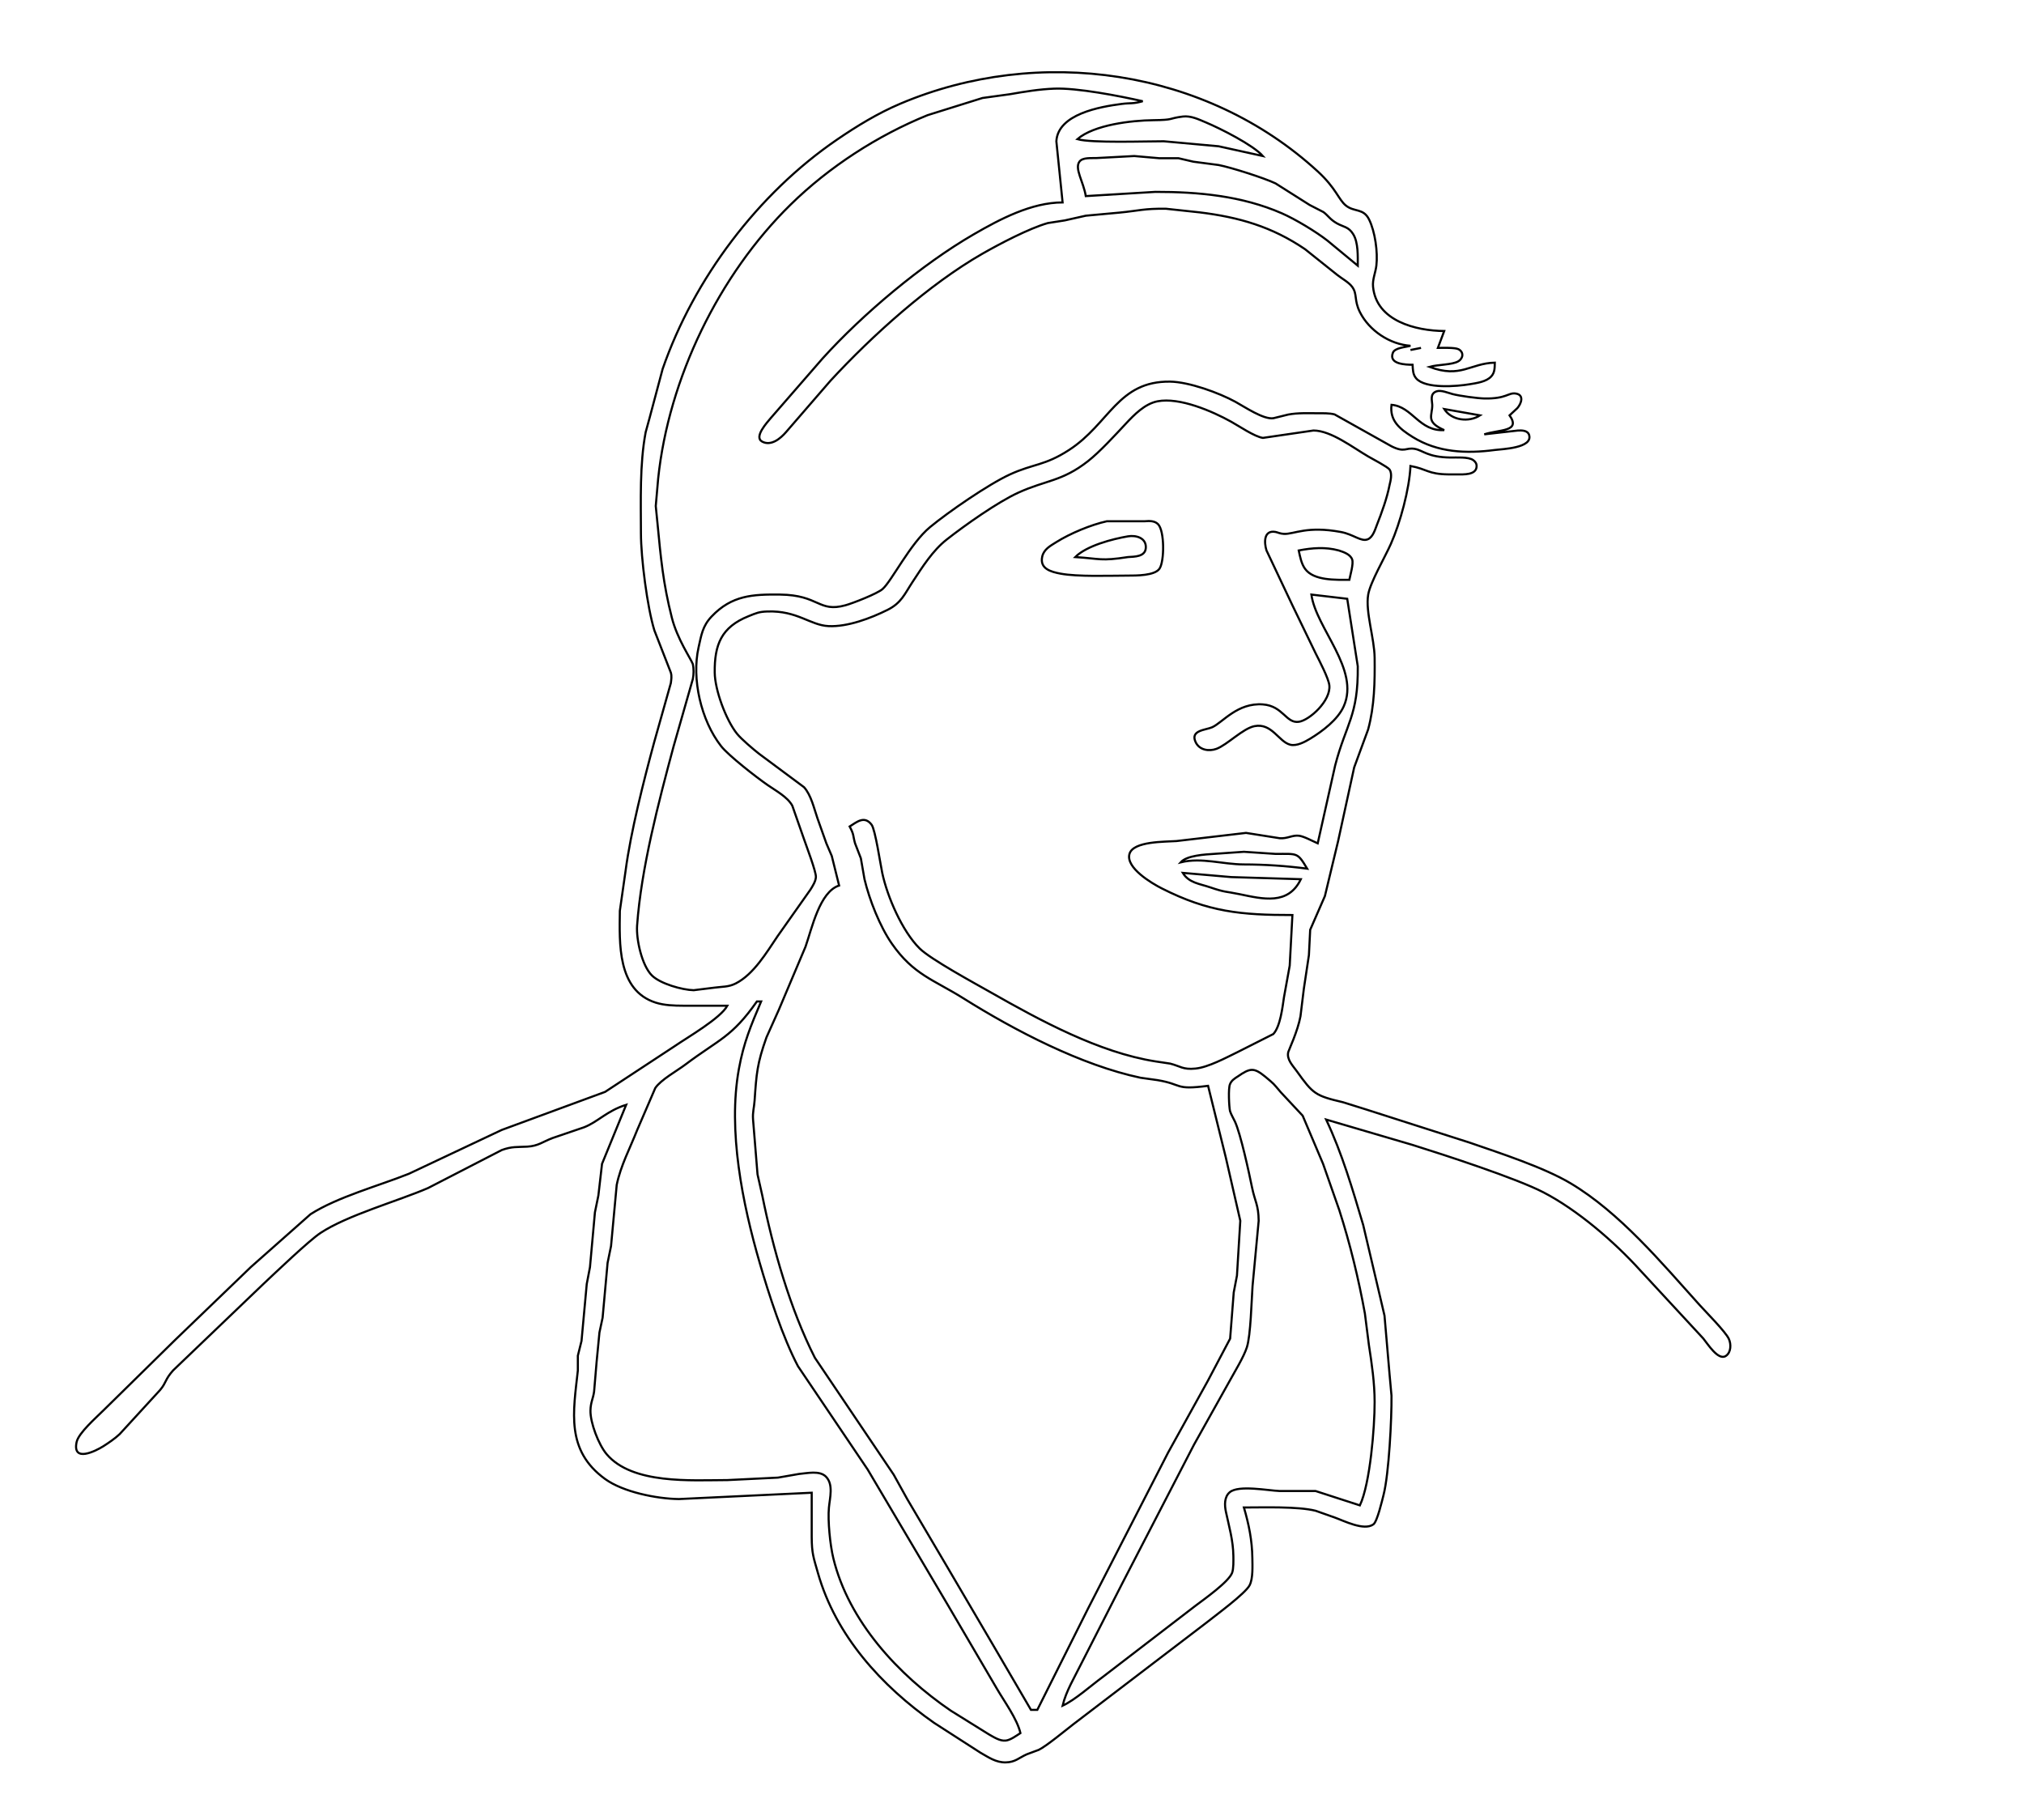
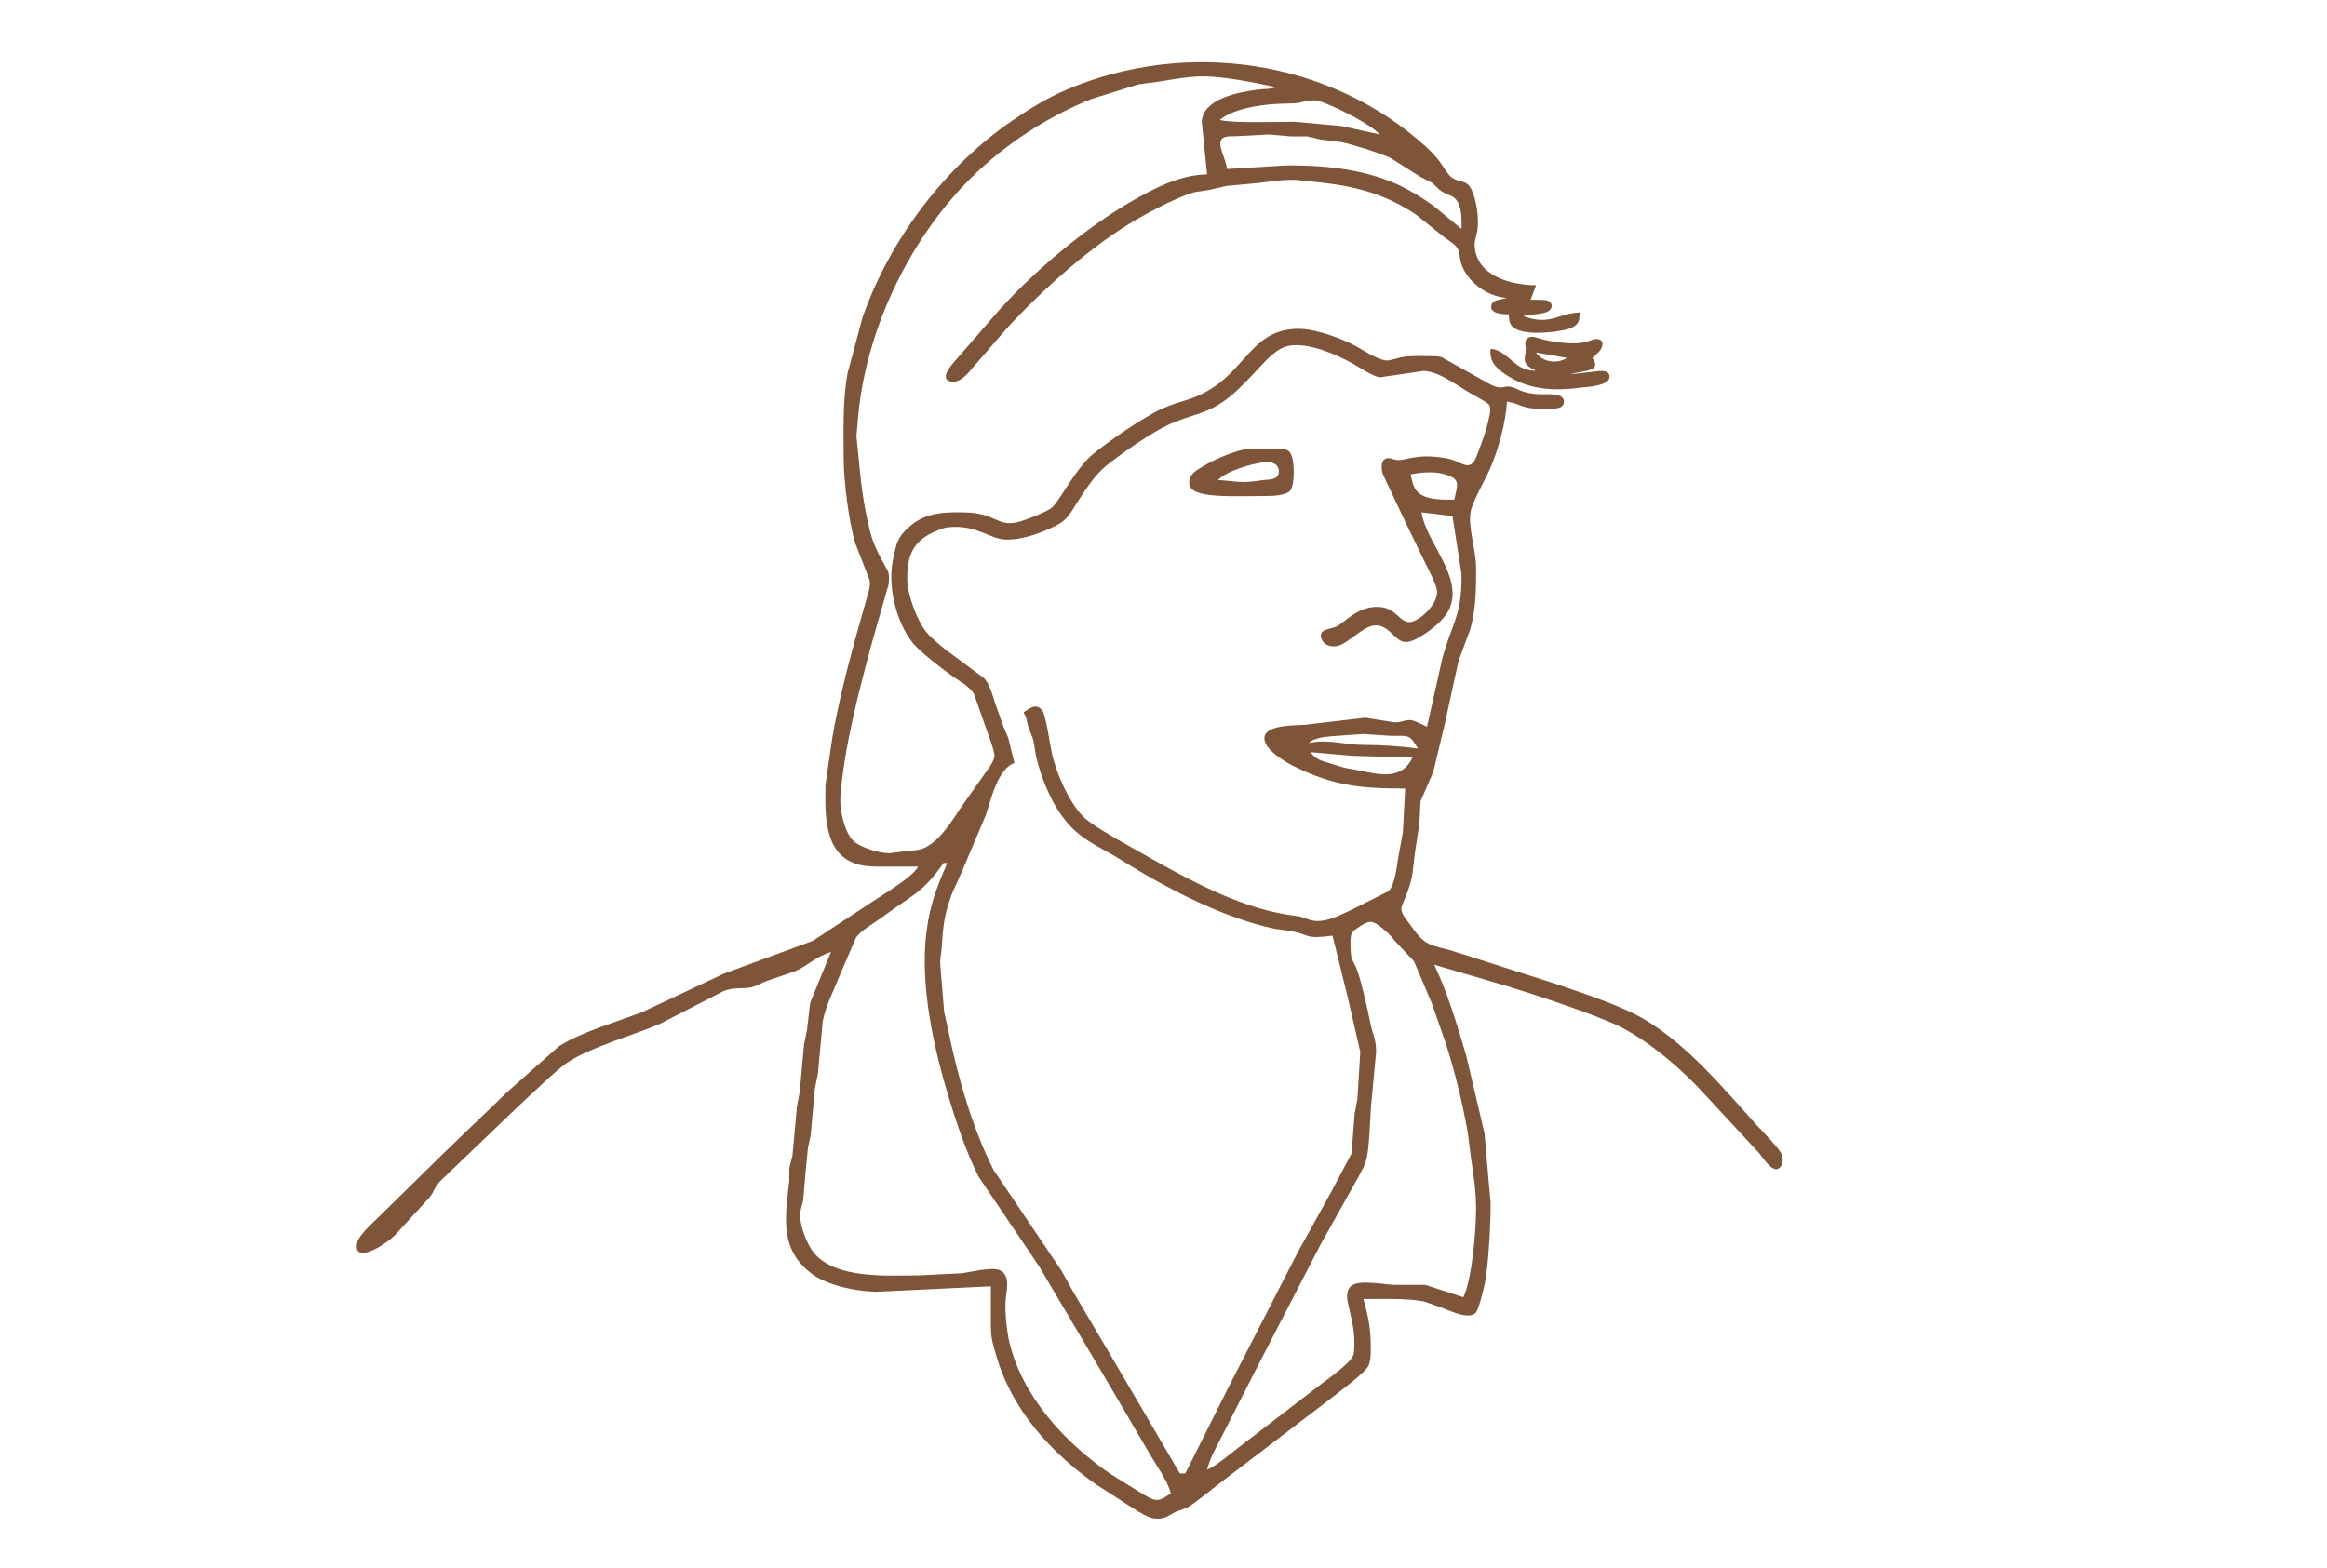
- <svg xmlns="http://www.w3.org/2000/svg" width="13.333in" height="11.986in" viewBox="0 0 960 863">
-   <path id="Selection" fill="none" stroke="black" stroke-width="1" d="M 345.00,477.00            C 345.00,477.00 324.00,477.00 324.00,477.00              319.77,476.99 315.07,476.84 311.00,475.54              292.68,469.70 293.82,447.26 294.00,432.00              294.00,432.00 296.72,413.00 296.72,413.00              299.12,394.74 305.39,370.05 310.29,352.00              310.29,352.00 318.18,324.00 318.18,324.00              318.39,322.21 318.70,320.84 318.18,319.00              318.18,319.00 310.38,299.00 310.38,299.00              306.98,287.96 304.02,264.67 304.00,253.00              303.98,237.48 303.36,220.24 306.24,205.00              306.24,205.00 308.16,198.00 308.16,198.00              308.16,198.00 314.29,175.00 314.29,175.00              329.15,132.17 359.54,91.81 397.00,66.22              406.47,59.75 416.41,53.68 427.00,49.19              492.71,21.33 571.98,32.59 625.02,81.30              633.74,89.30 634.85,94.62 638.32,97.44              642.35,100.71 646.64,98.61 649.35,104.06              652.20,109.78 653.58,119.63 652.82,126.00              652.41,129.39 650.91,132.53 651.25,136.00              652.80,152.27 671.58,156.88 685.00,157.00              685.00,157.00 682.00,165.00 682.00,165.00              684.15,165.00 689.98,164.76 691.70,165.60              694.32,166.88 694.15,169.89 691.70,171.35              688.82,173.08 682.04,172.85 678.00,174.00              692.85,179.57 697.29,172.29 709.00,172.00              708.92,174.35 709.07,176.52 707.40,178.43              705.07,181.11 700.32,181.69 697.00,182.25              691.02,183.25 676.16,184.51 671.74,179.49              670.10,177.63 670.14,175.31 670.00,173.00              666.91,172.97 658.49,172.83 660.66,167.30              661.59,164.91 666.63,164.68 669.00,164.00              659.22,163.33 649.40,156.81 645.00,148.00              642.17,142.34 643.87,139.58 641.40,136.13              639.77,133.85 636.42,132.13 634.17,130.31              634.17,130.31 619.00,118.19 619.00,118.19              603.20,107.45 587.65,103.02 569.00,100.72              569.00,100.72 553.00,99.00 553.00,99.00              542.51,98.88 540.50,99.91 531.00,100.83              531.00,100.83 515.00,102.30 515.00,102.30              515.00,102.30 505.00,104.54 505.00,104.54              505.00,104.54 497.00,105.79 497.00,105.79              488.15,108.30 474.13,115.66 466.00,120.31              440.71,134.78 413.65,159.17 393.87,180.61              393.87,180.61 372.80,204.96 372.80,204.96              370.25,207.91 365.76,211.75 361.47,209.43              357.44,207.24 363.93,200.29 365.58,198.28              365.58,198.28 390.17,170.00 390.17,170.00              409.19,148.97 437.16,125.42 461.85,111.13              474.39,103.87 489.27,96.04 504.00,96.00              504.00,96.00 501.04,67.00 501.04,67.00              501.79,54.07 521.76,50.62 532.00,49.29              536.39,48.72 537.26,49.35 542.00,48.00              530.94,45.51 510.99,41.61 500.00,42.04              492.91,42.31 485.95,43.47 479.00,44.68              479.00,44.68 466.00,46.47 466.00,46.47              466.00,46.47 440.00,54.60 440.00,54.60              416.28,64.23 393.25,79.13 374.99,97.04              340.93,130.42 317.13,179.60 312.17,227.00              312.17,227.00 311.03,240.00 311.03,240.00              311.03,240.00 311.83,248.00 311.83,248.00              313.42,264.56 314.50,276.66 318.67,293.00              321.25,303.13 327.61,312.32 328.63,315.00              329.08,317.03 329.07,319.89 328.63,322.00              328.63,322.00 319.49,354.00 319.49,354.00              312.39,380.40 304.11,411.87 302.18,439.00              301.72,445.57 304.45,457.97 309.22,462.67              313.17,466.57 323.53,469.52 329.00,469.65              329.00,469.65 339.00,468.42 339.00,468.42              342.66,467.92 345.60,468.18 349.00,466.43              357.51,462.08 363.59,451.76 368.84,444.00              368.84,444.00 384.36,422.00 384.36,422.00              385.44,420.27 386.86,418.07 386.99,416.00              387.14,413.47 382.43,401.20 381.35,398.00              381.35,398.00 375.81,382.18 375.81,382.18              373.62,378.03 367.84,374.95 364.00,372.28              358.80,368.67 345.50,358.35 341.98,353.83              332.49,341.67 327.97,321.95 331.35,307.00              332.65,301.23 333.20,296.96 337.48,292.44              347.06,282.31 357.10,281.85 370.00,282.00              388.63,282.22 388.15,290.62 401.00,287.08              404.53,286.10 416.09,281.60 418.63,279.36              422.95,275.55 431.76,257.76 441.08,250.04              449.81,242.81 468.87,229.68 479.00,225.03              490.13,219.91 495.45,220.94 507.00,213.46              526.32,200.96 530.15,180.68 555.00,181.00              563.92,181.12 578.15,186.29 586.00,190.59              590.37,192.98 599.29,199.07 604.00,198.35              604.00,198.35 611.00,196.62 611.00,196.62              615.60,195.76 620.34,195.99 625.00,196.00              627.57,196.00 630.51,195.91 633.00,196.55              633.00,196.55 660.00,211.67 660.00,211.67              666.41,214.87 666.70,212.14 671.00,212.89              675.03,213.59 677.09,216.87 688.00,217.00              690.82,217.03 696.39,216.62 698.68,218.17              699.69,218.86 700.37,219.79 700.37,221.05              700.37,225.48 693.92,224.99 691.00,225.00              691.00,225.00 687.00,225.00 687.00,225.00              677.23,224.88 677.01,222.50 669.00,221.00              668.50,231.94 664.14,247.98 659.69,258.00              656.91,264.28 649.94,276.14 648.95,282.00              647.56,290.19 651.89,302.65 652.00,312.00              652.13,323.41 651.93,334.90 648.91,346.00              648.91,346.00 642.29,364.00 642.29,364.00              642.29,364.00 634.66,399.00 634.66,399.00              634.66,399.00 628.41,425.00 628.41,425.00              628.41,425.00 621.43,441.00 621.43,441.00              621.43,441.00 620.83,453.00 620.83,453.00              620.83,453.00 618.42,469.00 618.42,469.00              618.42,469.00 616.83,482.00 616.83,482.00              615.52,489.15 611.24,498.12 611.03,498.99              610.20,502.51 613.16,505.38 615.06,508.04              622.80,518.86 623.79,519.67 637.00,522.79              637.00,522.79 648.00,526.23 648.00,526.23              648.00,526.23 697.00,541.92 697.00,541.92              711.39,546.90 732.22,553.64 745.00,561.27              768.28,575.17 788.16,598.99 806.17,619.00              809.10,622.26 818.38,631.56 819.99,635.00              821.14,637.47 821.11,641.45 818.58,643.12              814.95,645.52 809.92,637.29 807.84,634.80              807.84,634.80 777.88,602.42 777.88,602.42              765.69,588.96 748.20,573.87 732.00,565.49              719.17,558.85 684.95,547.71 670.00,543.04              670.00,543.04 629.00,531.00 629.00,531.00              636.57,547.07 641.54,564.04 646.57,581.00              646.57,581.00 654.81,616.00 654.81,616.00              654.81,616.00 656.68,624.00 656.68,624.00              656.68,624.00 659.09,652.00 659.09,652.00              659.09,652.00 660.00,662.00 660.00,662.00              660.12,672.81 658.78,699.09 656.24,709.00              655.56,711.66 653.23,721.66 651.44,722.98              647.01,726.25 637.41,721.29 633.00,719.73              633.00,719.73 624.00,716.55 624.00,716.55              615.51,714.43 599.24,715.00 590.00,715.00              592.34,723.00 593.90,730.62 594.00,739.00              594.04,742.68 594.37,748.69 592.69,751.91              590.62,755.87 576.35,766.33 572.00,769.80              572.00,769.80 509.00,817.88 509.00,817.88              505.23,820.79 496.46,828.08 492.72,829.94              492.72,829.94 487.00,832.07 487.00,832.07              483.22,833.75 481.55,835.83 477.00,835.90              472.35,835.98 468.87,833.48 465.00,831.28              465.00,831.28 443.00,817.12 443.00,817.12              418.06,799.64 396.37,775.76 387.93,746.00              385.86,738.72 385.04,736.84 385.00,729.00              385.00,729.00 385.00,708.00 385.00,708.00              385.00,708.00 322.00,711.00 322.00,711.00              311.49,710.87 295.55,707.68 287.01,701.49              268.27,687.89 271.92,669.72 274.08,650.00              274.08,650.00 274.08,643.00 274.08,643.00              274.08,643.00 275.82,636.00 275.82,636.00              275.82,636.00 278.30,609.00 278.30,609.00              278.30,609.00 279.83,601.00 279.83,601.00              279.83,601.00 282.18,575.00 282.18,575.00              282.18,575.00 283.82,567.00 283.82,567.00              283.82,567.00 285.55,552.00 285.55,552.00              285.55,552.00 297.00,524.00 297.00,524.00              287.72,526.93 283.59,532.14 277.00,534.68              277.00,534.68 262.00,539.80 262.00,539.80              257.44,541.53 255.30,543.55 250.09,543.85              245.38,544.11 242.82,543.69 238.00,545.46              238.00,545.46 203.00,563.50 203.00,563.50              188.79,569.64 164.69,576.38 152.00,584.80              146.55,588.41 130.59,603.67 125.00,608.91              125.00,608.91 82.09,650.00 82.09,650.00              78.16,654.41 78.99,655.62 75.97,659.24              75.97,659.24 56.76,680.20 56.76,680.20              54.58,682.26 51.55,684.33 49.00,685.95              45.36,688.25 34.26,693.82 36.33,684.00              37.25,679.65 45.66,672.34 49.00,669.00              49.00,669.00 83.20,635.40 83.20,635.40              83.20,635.40 119.04,600.91 119.04,600.91              119.04,600.91 147.28,575.90 147.28,575.90              160.14,567.68 179.68,562.43 194.00,556.69              194.00,556.69 238.00,535.92 238.00,535.92              238.00,535.92 287.00,517.88 287.00,517.88              287.00,517.88 320.00,496.19 320.00,496.19              326.25,491.90 341.68,483.04 345.00,477.00 Z            M 599.00,74.00            C 594.24,68.69 578.90,60.98 572.00,58.07              568.55,56.62 564.82,54.79 561.00,55.27              553.89,56.18 557.25,56.88 547.00,57.00              536.69,57.12 518.91,59.15 511.00,66.00              517.73,67.91 543.31,66.99 552.00,67.00              552.00,67.00 578.00,69.37 578.00,69.37              578.00,69.37 599.00,74.00 599.00,74.00 Z            M 644.00,126.00            C 644.00,121.49 644.28,115.07 641.86,111.11              639.64,107.46 637.18,107.69 634.01,105.87              630.75,103.99 629.97,102.26 627.72,100.58              627.72,100.58 621.17,97.21 621.17,97.21              621.17,97.21 605.00,86.98 605.00,86.98              599.61,84.40 583.79,79.37 578.00,78.26              578.00,78.26 566.00,76.68 566.00,76.68              566.00,76.68 559.00,75.05 559.00,75.05              559.00,75.05 550.00,75.05 550.00,75.05              550.00,75.05 538.00,74.00 538.00,74.00              538.00,74.00 520.00,74.96 520.00,74.96              517.70,75.07 513.58,74.58 512.03,76.60              509.50,79.88 513.94,86.27 515.00,93.00              515.00,93.00 548.00,91.00 548.00,91.00              568.42,90.97 589.09,92.90 608.00,101.17              614.38,103.96 624.11,109.82 629.58,114.09              629.58,114.09 644.00,126.00 644.00,126.00 Z            M 674.00,165.00            C 674.00,165.00 669.00,166.00 669.00,166.00              669.00,166.00 674.00,165.00 674.00,165.00 Z            M 685.00,204.00            C 675.97,200.03 679.44,197.10 679.33,192.00              679.29,190.02 678.09,186.85 681.24,185.65              683.43,184.82 686.80,186.34 689.00,186.91              692.33,187.77 700.55,188.91 704.00,188.99              714.57,189.22 715.31,186.13 718.87,186.64              723.04,187.24 721.61,191.36 719.69,193.57              719.69,193.57 716.00,197.00 716.00,197.00              721.52,204.85 711.19,203.63 704.00,206.00              704.00,206.00 720.00,204.19 720.00,204.19              721.81,204.09 724.59,204.11 725.26,206.27              727.20,212.57 712.31,212.99 709.00,213.42              695.42,215.22 681.89,214.65 670.01,207.24              663.89,203.42 659.09,199.58 660.00,192.00              669.95,192.81 673.07,204.66 685.00,204.00 Z            M 622.00,282.00            C 624.18,298.02 645.13,317.53 637.35,335.00              634.53,341.34 627.22,346.84 621.42,350.36              618.90,351.89 615.04,353.97 612.00,353.22              606.54,351.87 603.29,342.78 595.01,344.41              589.53,345.49 582.10,353.25 577.00,355.16              573.41,356.50 568.84,355.76 567.08,351.95              564.45,346.26 571.89,346.31 574.96,344.92              579.94,342.66 586.93,333.20 599.00,334.10              608.57,334.81 609.95,343.16 616.00,342.35              621.02,341.68 631.36,332.37 630.51,325.00              630.13,321.66 625.75,313.30 624.08,310.00              624.08,310.00 612.96,287.00 612.96,287.00              612.96,287.00 600.68,261.00 600.68,261.00              599.52,257.19 599.42,251.27 605.02,252.30              605.91,252.46 607.20,253.15 609.00,253.22              613.88,253.40 619.89,249.31 636.00,252.32              642.12,253.47 645.58,257.11 648.78,255.77              651.19,254.76 652.19,251.23 653.06,249.00              655.43,242.97 657.85,236.35 659.09,230.00              659.63,227.85 660.38,224.62 659.09,222.69              658.05,221.36 650.84,217.59 648.96,216.50              641.68,212.27 631.34,204.22 623.00,204.18              623.00,204.18 599.00,207.69 599.00,207.69              595.03,207.10 587.78,202.14 584.00,200.04              574.95,195.00 559.47,188.33 549.04,190.33              543.00,191.49 537.93,196.73 533.93,201.01              528.96,206.33 521.57,214.40 515.99,218.76              503.69,228.38 496.06,227.70 483.00,233.66              473.14,238.16 457.71,249.08 449.04,255.89              442.35,261.15 437.48,268.94 432.84,276.00              429.08,281.71 427.53,285.98 421.00,289.24              413.00,293.23 401.98,297.39 393.00,296.96              384.24,296.54 378.16,289.53 364.00,290.02              359.89,290.16 358.74,290.77 355.00,292.27              342.11,297.45 338.85,305.78 339.00,319.00              339.10,327.34 344.33,341.45 349.53,347.96              351.58,350.53 357.29,355.37 360.00,357.49              360.00,357.49 381.37,373.37 381.37,373.37              384.77,377.22 386.04,383.26 387.69,388.00              387.69,388.00 391.95,400.00 391.95,400.00              391.95,400.00 394.52,406.00 394.52,406.00              394.52,406.00 398.00,420.00 398.00,420.00              388.75,422.97 385.09,440.38 382.07,449.00              382.07,449.00 369.38,479.00 369.38,479.00              369.38,479.00 363.55,492.00 363.55,492.00              359.10,504.49 358.79,509.21 357.91,522.00              357.68,525.45 356.92,527.37 357.18,531.00              357.18,531.00 359.30,557.00 359.30,557.00              359.30,557.00 361.55,567.00 361.55,567.00              366.63,592.26 374.81,620.96 386.51,644.00              386.51,644.00 423.88,699.42 423.88,699.42              423.88,699.42 430.30,711.00 430.30,711.00              430.30,711.00 449.15,742.96 449.15,742.96              449.15,742.96 470.30,779.00 470.30,779.00              470.30,779.00 489.00,811.00 489.00,811.00              489.00,811.00 492.00,811.00 492.00,811.00              492.00,811.00 516.04,763.00 516.04,763.00              516.04,763.00 554.02,689.00 554.02,689.00              554.02,689.00 572.85,655.00 572.85,655.00              572.85,655.00 583.46,634.91 583.46,634.91              583.46,634.91 585.17,613.00 585.17,613.00              585.17,613.00 586.70,605.00 586.70,605.00              586.70,605.00 588.28,579.00 588.28,579.00              588.28,579.00 581.41,549.00 581.41,549.00              581.41,549.00 573.00,515.00 573.00,515.00              556.90,517.12 561.19,514.32 549.00,512.30              549.00,512.30 541.00,511.18 541.00,511.18              512.84,505.23 481.31,488.77 457.00,473.53              442.81,464.63 433.30,462.35 423.01,447.57              417.30,439.36 412.37,426.75 410.04,417.00              410.04,417.00 408.31,407.09 408.31,407.09              408.31,407.09 405.55,399.96 405.55,399.96              404.45,396.03 405.17,396.09 403.00,392.00              406.52,389.78 410.01,386.72 413.40,391.15              415.16,393.45 417.60,409.99 418.45,414.00              420.85,425.34 427.94,441.66 436.17,449.83              441.39,455.01 462.38,466.39 470.00,470.72              493.33,483.98 521.22,499.18 548.00,503.41              548.00,503.41 555.00,504.46 555.00,504.46              559.82,505.67 561.03,507.42 567.00,506.82              573.07,506.22 581.46,501.69 587.00,499.00              587.00,499.00 603.95,490.44 603.95,490.44              607.27,486.85 608.29,477.80 609.00,473.00              609.00,473.00 611.72,458.00 611.72,458.00              611.72,458.00 613.00,434.00 613.00,434.00              588.72,434.00 573.22,432.61 551.00,421.34              546.22,418.92 533.89,411.59 535.71,405.05              537.42,398.90 552.59,399.31 558.00,398.91              558.00,398.91 591.00,395.04 591.00,395.04              591.00,395.04 607.00,397.57 607.00,397.57              610.66,397.83 612.80,396.05 616.00,396.37              618.37,396.61 622.60,398.94 625.00,400.00              625.00,400.00 633.29,363.00 633.29,363.00              638.47,343.08 644.27,339.57 644.00,316.00              644.00,316.00 639.00,284.00 639.00,284.00              639.00,284.00 622.00,282.00 622.00,282.00 Z            M 702.00,197.00            C 702.00,197.00 685.00,194.00 685.00,194.00              688.52,199.48 696.72,200.42 702.00,197.00 Z            M 525.00,247.22            C 525.00,247.22 543.00,247.22 543.00,247.22              545.14,247.04 547.63,246.95 549.26,248.60              552.42,251.80 552.31,266.19 549.98,269.69              547.70,273.09 538.77,272.99 535.00,273.00              526.12,273.01 511.15,273.61 503.00,272.07              498.59,271.23 493.06,269.83 494.33,264.01              495.10,260.51 498.20,258.89 501.00,257.13              507.57,253.01 517.38,248.91 525.00,247.22 Z            M 510.00,264.21            C 521.96,264.97 521.99,266.23 535.00,264.21              538.07,264.00 543.14,264.12 543.46,259.95              543.83,255.09 538.80,253.73 535.00,254.38              527.59,255.64 515.41,258.82 510.00,264.21 Z            M 640.00,275.00            C 640.46,272.69 642.07,267.35 641.34,265.34              640.44,262.86 637.29,261.83 635.00,261.08              628.67,259.34 622.38,259.86 616.00,261.08              616.60,263.93 617.22,267.32 619.00,269.79              623.11,275.49 633.69,275.00 640.00,275.00 Z            M 620.00,412.00            C 615.33,404.17 615.49,405.02 605.00,405.00              605.00,405.00 590.00,404.00 590.00,404.00              590.00,404.00 576.00,404.98 576.00,404.98              571.63,405.27 562.93,405.68 560.00,409.00              570.02,406.56 579.91,409.98 590.00,410.00              600.00,410.02 610.09,410.69 620.00,412.00 Z            M 617.00,417.00            C 617.00,417.00 584.00,416.00 584.00,416.00              584.00,416.00 561.00,414.00 561.00,414.00              563.94,418.79 568.98,419.14 574.00,420.86              581.27,423.35 581.22,422.71 588.00,424.12              598.91,426.38 611.03,429.47 617.00,417.00 Z            M 361.00,475.00            C 361.00,475.00 359.00,475.00 359.00,475.00              346.98,492.11 341.23,492.75 325.00,504.97              320.83,508.10 313.57,512.04 310.81,516.04              310.81,516.04 302.21,536.00 302.21,536.00              298.81,544.62 294.40,552.82 292.51,562.00              292.51,562.00 289.82,591.00 289.82,591.00              289.82,591.00 288.18,599.00 288.18,599.00              288.18,599.00 285.82,625.00 285.82,625.00              285.82,625.00 284.32,632.00 284.32,632.00              284.32,632.00 282.97,646.00 282.97,646.00              282.97,646.00 281.79,660.00 281.79,660.00              281.32,663.43 280.14,665.07 280.06,669.00              279.95,674.85 283.94,685.22 287.72,689.70              299.91,704.12 328.00,702.03 345.00,702.00              345.00,702.00 369.00,700.83 369.00,700.83              369.00,700.83 379.00,699.09 379.00,699.09              382.94,698.75 388.69,697.37 391.69,700.32              395.42,704.00 393.60,710.43 393.17,715.00              392.57,721.31 393.74,732.83 395.24,739.00              402.51,769.04 426.14,794.44 451.00,811.39              451.00,811.39 469.04,822.61 469.04,822.61              471.35,823.90 474.26,825.85 477.00,825.56              479.31,825.31 482.04,823.25 484.00,822.00              482.38,815.20 476.49,807.23 472.86,801.00              472.86,801.00 449.42,761.00 449.42,761.00              449.42,761.00 429.30,727.00 429.30,727.00              429.30,727.00 411.55,697.00 411.55,697.00              411.55,697.00 378.49,648.00 378.49,648.00              371.26,634.29 364.70,614.03 360.34,599.00              352.17,570.90 345.15,536.22 350.46,507.00              352.73,494.54 356.13,486.49 361.00,475.00 Z            M 645.00,714.00            C 649.88,703.68 652.02,676.93 652.00,665.00              651.99,655.91 650.67,646.93 649.29,638.00              649.29,638.00 647.38,623.00 647.38,623.00              644.42,606.65 640.33,589.82 635.25,574.00              635.25,574.00 627.54,552.00 627.54,552.00              627.54,552.00 617.87,529.17 617.87,529.17              617.87,529.17 607.46,518.02 607.46,518.02              603.74,513.64 604.51,514.35 600.05,510.61              594.70,506.27 592.97,506.50 587.02,510.61              585.57,511.52 584.04,512.54 583.41,514.21              582.52,515.99 582.94,524.99 583.41,527.00              584.03,528.86 584.97,530.28 585.76,532.00              588.44,537.78 592.39,556.03 593.81,563.00              595.24,570.06 596.90,571.30 597.00,579.00              597.00,579.00 594.09,610.00 594.09,610.00              593.61,616.91 593.23,633.33 591.41,639.00              589.94,643.59 585.68,650.50 583.22,655.00              583.22,655.00 566.34,685.17 566.34,685.17              566.34,685.17 532.44,750.72 532.44,750.72              532.44,750.72 512.90,789.00 512.90,789.00              509.75,795.39 505.62,802.12 504.00,809.00              509.77,806.40 517.57,799.38 523.00,795.42              523.00,795.42 567.00,761.63 567.00,761.63              571.11,758.52 582.77,750.32 584.40,745.99              585.14,744.02 585.02,740.18 585.00,738.00              584.91,730.68 582.96,724.05 581.45,717.00              580.80,713.92 580.64,709.94 583.31,707.74              587.54,704.25 601.35,706.97 607.00,707.19              607.00,707.19 624.00,707.19 624.00,707.19              624.00,707.19 645.00,714.00 645.00,714.00 Z" />
+ <svg xmlns="http://www.w3.org/2000/svg" width="13.333in" height="8.986in" viewBox="0 0 960 863">
+   <path id="Selection" fill="#7F5539" stroke="black" stroke-width="0" d="M 345.00,477.00            C 345.00,477.00 324.00,477.00 324.00,477.00              319.77,476.99 315.07,476.84 311.00,475.54              292.68,469.70 293.82,447.26 294.00,432.00              294.00,432.00 296.72,413.00 296.72,413.00              299.12,394.74 305.39,370.05 310.29,352.00              310.29,352.00 318.18,324.00 318.18,324.00              318.39,322.21 318.70,320.84 318.18,319.00              318.18,319.00 310.38,299.00 310.38,299.00              306.98,287.96 304.02,264.67 304.00,253.00              303.98,237.48 303.36,220.24 306.24,205.00              306.24,205.00 308.16,198.00 308.16,198.00              308.16,198.00 314.29,175.00 314.29,175.00              329.15,132.17 359.54,91.81 397.00,66.22              406.47,59.75 416.41,53.68 427.00,49.19              492.71,21.33 571.98,32.59 625.02,81.30              633.74,89.30 634.85,94.62 638.32,97.44              642.35,100.71 646.64,98.61 649.35,104.06              652.20,109.78 653.58,119.63 652.82,126.00              652.41,129.39 650.91,132.53 651.25,136.00              652.80,152.27 671.58,156.88 685.00,157.00              685.00,157.00 682.00,165.00 682.00,165.00              684.15,165.00 689.98,164.76 691.70,165.60              694.32,166.88 694.15,169.89 691.70,171.35              688.82,173.08 682.04,172.85 678.00,174.00              692.85,179.57 697.29,172.29 709.00,172.00              708.92,174.35 709.07,176.52 707.40,178.43              705.07,181.11 700.32,181.69 697.00,182.25              691.02,183.25 676.16,184.51 671.74,179.49              670.10,177.63 670.14,175.31 670.00,173.00              666.91,172.97 658.49,172.83 660.66,167.30              661.59,164.91 666.63,164.68 669.00,164.00              659.22,163.33 649.40,156.81 645.00,148.00              642.17,142.34 643.87,139.58 641.40,136.13              639.77,133.85 636.42,132.13 634.17,130.31              634.17,130.31 619.00,118.19 619.00,118.19              603.20,107.45 587.65,103.02 569.00,100.72              569.00,100.72 553.00,99.00 553.00,99.00              542.51,98.88 540.50,99.91 531.00,100.83              531.00,100.83 515.00,102.30 515.00,102.30              515.00,102.30 505.00,104.54 505.00,104.54              505.00,104.54 497.00,105.79 497.00,105.79              488.15,108.30 474.13,115.66 466.00,120.31              440.71,134.78 413.65,159.17 393.87,180.61              393.87,180.61 372.80,204.96 372.80,204.96              370.25,207.91 365.76,211.75 361.47,209.43              357.44,207.24 363.93,200.29 365.58,198.28              365.58,198.28 390.17,170.00 390.17,170.00              409.19,148.97 437.16,125.42 461.85,111.13              474.39,103.87 489.27,96.04 504.00,96.00              504.00,96.00 501.04,67.00 501.04,67.00              501.79,54.07 521.76,50.62 532.00,49.29              536.39,48.72 537.26,49.35 542.00,48.00              530.94,45.51 510.99,41.61 500.00,42.04              492.91,42.31 485.95,43.47 479.00,44.68              479.00,44.68 466.00,46.47 466.00,46.47              466.00,46.47 440.00,54.60 440.00,54.60              416.28,64.23 393.25,79.13 374.99,97.04              340.93,130.42 317.13,179.60 312.17,227.00              312.17,227.00 311.03,240.00 311.03,240.00              311.03,240.00 311.83,248.00 311.83,248.00              313.42,264.56 314.50,276.66 318.67,293.00              321.25,303.13 327.61,312.32 328.63,315.00              329.08,317.03 329.07,319.89 328.63,322.00              328.63,322.00 319.49,354.00 319.49,354.00              312.39,380.40 304.11,411.87 302.18,439.00              301.72,445.57 304.45,457.97 309.22,462.67              313.17,466.57 323.53,469.52 329.00,469.65              329.00,469.65 339.00,468.42 339.00,468.42              342.66,467.92 345.60,468.18 349.00,466.43              357.51,462.08 363.59,451.76 368.84,444.00              368.84,444.00 384.36,422.00 384.36,422.00              385.44,420.27 386.86,418.07 386.99,416.00              387.14,413.47 382.43,401.20 381.35,398.00              381.35,398.00 375.81,382.18 375.81,382.18              373.62,378.03 367.84,374.95 364.00,372.28              358.80,368.67 345.50,358.35 341.98,353.83              332.49,341.67 327.97,321.95 331.35,307.00              332.65,301.23 333.20,296.96 337.48,292.44              347.06,282.31 357.10,281.85 370.00,282.00              388.63,282.22 388.15,290.62 401.00,287.08              404.53,286.10 416.09,281.60 418.63,279.36              422.95,275.55 431.76,257.76 441.08,250.04              449.81,242.81 468.87,229.68 479.00,225.03              490.13,219.91 495.45,220.94 507.00,213.46              526.32,200.96 530.15,180.68 555.00,181.00              563.92,181.12 578.15,186.29 586.00,190.59              590.37,192.98 599.29,199.07 604.00,198.35              604.00,198.35 611.00,196.62 611.00,196.62              615.60,195.76 620.34,195.99 625.00,196.00              627.57,196.00 630.51,195.91 633.00,196.55              633.00,196.55 660.00,211.67 660.00,211.67              666.41,214.87 666.70,212.14 671.00,212.89              675.03,213.59 677.09,216.87 688.00,217.00              690.82,217.03 696.39,216.62 698.68,218.17              699.69,218.86 700.37,219.79 700.37,221.05              700.37,225.48 693.92,224.99 691.00,225.00              691.00,225.00 687.00,225.00 687.00,225.00              677.23,224.88 677.01,222.50 669.00,221.00              668.50,231.94 664.14,247.98 659.69,258.00              656.91,264.28 649.94,276.14 648.95,282.00              647.56,290.19 651.89,302.65 652.00,312.00              652.13,323.41 651.93,334.90 648.91,346.00              648.91,346.00 642.29,364.00 642.29,364.00              642.29,364.00 634.66,399.00 634.66,399.00              634.66,399.00 628.41,425.00 628.41,425.00              628.41,425.00 621.43,441.00 621.43,441.00              621.43,441.00 620.83,453.00 620.83,453.00              620.83,453.00 618.42,469.00 618.42,469.00              618.42,469.00 616.83,482.00 616.83,482.00              615.52,489.15 611.24,498.12 611.03,498.99              610.20,502.51 613.16,505.38 615.06,508.04              622.80,518.86 623.79,519.67 637.00,522.79              637.00,522.79 648.00,526.23 648.00,526.23              648.00,526.23 697.00,541.92 697.00,541.92              711.39,546.90 732.22,553.64 745.00,561.27              768.28,575.17 788.16,598.99 806.17,619.00              809.10,622.26 818.38,631.56 819.99,635.00              821.14,637.47 821.11,641.45 818.58,643.12              814.95,645.52 809.92,637.29 807.84,634.80              807.84,634.80 777.88,602.42 777.88,602.42              765.69,588.96 748.20,573.87 732.00,565.49              719.17,558.85 684.95,547.71 670.00,543.04              670.00,543.04 629.00,531.00 629.00,531.00              636.57,547.07 641.54,564.04 646.57,581.00              646.57,581.00 654.81,616.00 654.81,616.00              654.81,616.00 656.68,624.00 656.68,624.00              656.68,624.00 659.09,652.00 659.09,652.00              659.09,652.00 660.00,662.00 660.00,662.00              660.12,672.81 658.78,699.09 656.24,709.00              655.56,711.66 653.23,721.66 651.44,722.98              647.01,726.25 637.41,721.29 633.00,719.73              633.00,719.73 624.00,716.55 624.00,716.55              615.51,714.43 599.24,715.00 590.00,715.00              592.34,723.00 593.90,730.62 594.00,739.00              594.04,742.68 594.37,748.69 592.69,751.91              590.62,755.87 576.35,766.33 572.00,769.80              572.00,769.80 509.00,817.88 509.00,817.88              505.23,820.79 496.46,828.08 492.72,829.94              492.72,829.94 487.00,832.07 487.00,832.07              483.22,833.75 481.55,835.83 477.00,835.90              472.35,835.98 468.87,833.48 465.00,831.28              465.00,831.28 443.00,817.12 443.00,817.12              418.06,799.64 396.37,775.76 387.93,746.00              385.86,738.72 385.04,736.84 385.00,729.00              385.00,729.00 385.00,708.00 385.00,708.00              385.00,708.00 322.00,711.00 322.00,711.00              311.49,710.87 295.55,707.68 287.01,701.49              268.27,687.89 271.92,669.72 274.08,650.00              274.08,650.00 274.08,643.00 274.08,643.00              274.08,643.00 275.82,636.00 275.82,636.00              275.82,636.00 278.30,609.00 278.30,609.00              278.30,609.00 279.83,601.00 279.83,601.00              279.83,601.00 282.18,575.00 282.18,575.00              282.18,575.00 283.82,567.00 283.82,567.00              283.82,567.00 285.55,552.00 285.55,552.00              285.55,552.00 297.00,524.00 297.00,524.00              287.72,526.93 283.59,532.14 277.00,534.68              277.00,534.68 262.00,539.80 262.00,539.80              257.44,541.53 255.30,543.55 250.09,543.85              245.38,544.11 242.82,543.69 238.00,545.46              238.00,545.46 203.00,563.50 203.00,563.50              188.79,569.64 164.69,576.38 152.00,584.80              146.55,588.41 130.59,603.67 125.00,608.91              125.00,608.91 82.09,650.00 82.09,650.00              78.16,654.41 78.99,655.62 75.97,659.24              75.97,659.24 56.76,680.20 56.76,680.20              54.58,682.26 51.55,684.33 49.00,685.95              45.36,688.25 34.26,693.82 36.33,684.00              37.25,679.65 45.66,672.34 49.00,669.00              49.00,669.00 83.20,635.40 83.20,635.40              83.20,635.40 119.04,600.91 119.04,600.91              119.04,600.91 147.28,575.90 147.28,575.90              160.14,567.68 179.68,562.43 194.00,556.69              194.00,556.69 238.00,535.92 238.00,535.92              238.00,535.92 287.00,517.88 287.00,517.88              287.00,517.88 320.00,496.19 320.00,496.19              326.25,491.90 341.68,483.04 345.00,477.00 Z            M 599.00,74.00            C 594.24,68.69 578.90,60.98 572.00,58.07              568.55,56.62 564.82,54.79 561.00,55.27              553.89,56.18 557.25,56.88 547.00,57.00              536.69,57.12 518.91,59.15 511.00,66.00              517.73,67.91 543.31,66.99 552.00,67.00              552.00,67.00 578.00,69.37 578.00,69.37              578.00,69.37 599.00,74.00 599.00,74.00 Z            M 644.00,126.00            C 644.00,121.49 644.28,115.07 641.86,111.11              639.64,107.46 637.18,107.69 634.01,105.87              630.75,103.99 629.97,102.26 627.72,100.58              627.72,100.58 621.17,97.21 621.17,97.21              621.17,97.21 605.00,86.98 605.00,86.98              599.61,84.40 583.79,79.37 578.00,78.26              578.00,78.26 566.00,76.68 566.00,76.68              566.00,76.68 559.00,75.05 559.00,75.05              559.00,75.05 550.00,75.05 550.00,75.05              550.00,75.05 538.00,74.00 538.00,74.00              538.00,74.00 520.00,74.96 520.00,74.96              517.70,75.07 513.58,74.58 512.03,76.60              509.50,79.88 513.94,86.27 515.00,93.00              515.00,93.00 548.00,91.00 548.00,91.00              568.42,90.97 589.09,92.90 608.00,101.17              614.38,103.96 624.11,109.82 629.58,114.09              629.58,114.09 644.00,126.00 644.00,126.00 Z            M 674.00,165.00            C 674.00,165.00 669.00,166.00 669.00,166.00              669.00,166.00 674.00,165.00 674.00,165.00 Z            M 685.00,204.00            C 675.97,200.03 679.44,197.10 679.33,192.00              679.29,190.02 678.09,186.85 681.24,185.65              683.43,184.82 686.80,186.34 689.00,186.91              692.33,187.77 700.55,188.91 704.00,188.99              714.57,189.22 715.31,186.13 718.87,186.64              723.04,187.24 721.61,191.36 719.69,193.57              719.69,193.57 716.00,197.00 716.00,197.00              721.52,204.85 711.19,203.63 704.00,206.00              704.00,206.00 720.00,204.19 720.00,204.19              721.81,204.09 724.59,204.11 725.26,206.27              727.20,212.57 712.31,212.99 709.00,213.42              695.42,215.22 681.89,214.65 670.01,207.24              663.89,203.42 659.09,199.58 660.00,192.00              669.95,192.81 673.07,204.66 685.00,204.00 Z            M 622.00,282.00            C 624.18,298.02 645.13,317.53 637.35,335.00              634.53,341.34 627.22,346.84 621.42,350.36              618.90,351.89 615.04,353.97 612.00,353.22              606.54,351.87 603.29,342.78 595.01,344.41              589.53,345.49 582.10,353.25 577.00,355.16              573.41,356.50 568.84,355.76 567.08,351.95              564.45,346.26 571.89,346.31 574.96,344.92              579.94,342.66 586.93,333.20 599.00,334.10              608.57,334.81 609.95,343.16 616.00,342.35              621.02,341.68 631.36,332.37 630.51,325.00              630.13,321.66 625.75,313.30 624.08,310.00              624.08,310.00 612.96,287.00 612.96,287.00              612.96,287.00 600.68,261.00 600.68,261.00              599.52,257.19 599.42,251.27 605.02,252.30              605.91,252.46 607.20,253.15 609.00,253.22              613.88,253.40 619.89,249.31 636.00,252.32              642.12,253.47 645.58,257.11 648.78,255.77              651.19,254.76 652.19,251.23 653.06,249.00              655.43,242.97 657.85,236.35 659.09,230.00              659.63,227.85 660.38,224.62 659.09,222.69              658.05,221.36 650.84,217.59 648.96,216.50              641.68,212.27 631.34,204.22 623.00,204.18              623.00,204.18 599.00,207.69 599.00,207.69              595.03,207.10 587.78,202.14 584.00,200.04              574.95,195.00 559.47,188.33 549.04,190.33              543.00,191.49 537.93,196.73 533.93,201.01              528.96,206.33 521.57,214.40 515.99,218.76              503.69,228.38 496.06,227.70 483.00,233.66              473.14,238.16 457.71,249.08 449.04,255.89              442.35,261.15 437.48,268.94 432.84,276.00              429.08,281.71 427.53,285.98 421.00,289.24              413.00,293.23 401.98,297.39 393.00,296.96              384.24,296.54 378.16,289.53 364.00,290.02              359.89,290.16 358.74,290.77 355.00,292.27              342.11,297.45 338.85,305.78 339.00,319.00              339.10,327.34 344.33,341.45 349.53,347.96              351.58,350.53 357.29,355.37 360.00,357.49              360.00,357.49 381.37,373.37 381.37,373.37              384.77,377.22 386.04,383.26 387.69,388.00              387.69,388.00 391.95,400.00 391.95,400.00              391.95,400.00 394.52,406.00 394.52,406.00              394.52,406.00 398.00,420.00 398.00,420.00              388.75,422.97 385.09,440.38 382.07,449.00              382.07,449.00 369.38,479.00 369.38,479.00              369.38,479.00 363.55,492.00 363.55,492.00              359.10,504.49 358.79,509.21 357.91,522.00              357.68,525.45 356.92,527.37 357.18,531.00              357.18,531.00 359.30,557.00 359.30,557.00              359.30,557.00 361.55,567.00 361.55,567.00              366.63,592.26 374.81,620.96 386.51,644.00              386.51,644.00 423.88,699.42 423.88,699.42              423.88,699.42 430.30,711.00 430.30,711.00              430.30,711.00 449.15,742.96 449.15,742.96              449.15,742.96 470.30,779.00 470.30,779.00              470.30,779.00 489.00,811.00 489.00,811.00              489.00,811.00 492.00,811.00 492.00,811.00              492.00,811.00 516.04,763.00 516.04,763.00              516.04,763.00 554.02,689.00 554.02,689.00              554.02,689.00 572.85,655.00 572.85,655.00              572.85,655.00 583.46,634.91 583.46,634.91              583.46,634.91 585.17,613.00 585.17,613.00              585.17,613.00 586.70,605.00 586.70,605.00              586.70,605.00 588.28,579.00 588.28,579.00              588.28,579.00 581.41,549.00 581.41,549.00              581.41,549.00 573.00,515.00 573.00,515.00              556.90,517.12 561.19,514.32 549.00,512.30              549.00,512.30 541.00,511.18 541.00,511.18              512.84,505.23 481.31,488.77 457.00,473.53              442.81,464.63 433.30,462.35 423.01,447.57              417.30,439.36 412.37,426.75 410.04,417.00              410.04,417.00 408.31,407.09 408.31,407.09              408.31,407.09 405.55,399.96 405.55,399.96              404.45,396.03 405.17,396.09 403.00,392.00              406.52,389.78 410.01,386.72 413.40,391.15              415.16,393.45 417.60,409.99 418.45,414.00              420.85,425.34 427.94,441.66 436.17,449.83              441.39,455.01 462.38,466.39 470.00,470.72              493.33,483.98 521.22,499.18 548.00,503.41              548.00,503.41 555.00,504.46 555.00,504.46              559.82,505.67 561.03,507.42 567.00,506.82              573.07,506.22 581.46,501.69 587.00,499.00              587.00,499.00 603.95,490.44 603.95,490.44              607.27,486.85 608.29,477.80 609.00,473.00              609.00,473.00 611.72,458.00 611.72,458.00              611.72,458.00 613.00,434.00 613.00,434.00              588.72,434.00 573.22,432.61 551.00,421.34              546.22,418.92 533.89,411.59 535.71,405.05              537.42,398.90 552.59,399.31 558.00,398.91              558.00,398.91 591.00,395.04 591.00,395.04              591.00,395.04 607.00,397.57 607.00,397.57              610.66,397.83 612.80,396.05 616.00,396.37              618.37,396.61 622.60,398.94 625.00,400.00              625.00,400.00 633.29,363.00 633.29,363.00              638.47,343.08 644.27,339.57 644.00,316.00              644.00,316.00 639.00,284.00 639.00,284.00              639.00,284.00 622.00,282.00 622.00,282.00 Z            M 702.00,197.00            C 702.00,197.00 685.00,194.00 685.00,194.00              688.52,199.48 696.72,200.42 702.00,197.00 Z            M 525.00,247.22            C 525.00,247.22 543.00,247.22 543.00,247.22              545.14,247.04 547.63,246.95 549.26,248.60              552.42,251.80 552.31,266.19 549.98,269.69              547.70,273.09 538.77,272.99 535.00,273.00              526.12,273.01 511.15,273.61 503.00,272.07              498.59,271.23 493.06,269.83 494.33,264.01              495.10,260.51 498.20,258.89 501.00,257.13              507.57,253.01 517.38,248.91 525.00,247.22 Z            M 510.00,264.21            C 521.96,264.97 521.99,266.23 535.00,264.21              538.07,264.00 543.14,264.12 543.46,259.95              543.83,255.09 538.80,253.73 535.00,254.38              527.59,255.64 515.41,258.82 510.00,264.21 Z            M 640.00,275.00            C 640.46,272.69 642.07,267.35 641.34,265.34              640.44,262.86 637.29,261.83 635.00,261.08              628.67,259.34 622.38,259.86 616.00,261.08              616.60,263.93 617.22,267.32 619.00,269.79              623.11,275.49 633.69,275.00 640.00,275.00 Z            M 620.00,412.00            C 615.33,404.17 615.49,405.02 605.00,405.00              605.00,405.00 590.00,404.00 590.00,404.00              590.00,404.00 576.00,404.98 576.00,404.98              571.63,405.27 562.93,405.68 560.00,409.00              570.02,406.56 579.91,409.98 590.00,410.00              600.00,410.02 610.09,410.69 620.00,412.00 Z            M 617.00,417.00            C 617.00,417.00 584.00,416.00 584.00,416.00              584.00,416.00 561.00,414.00 561.00,414.00              563.94,418.79 568.98,419.14 574.00,420.86              581.27,423.35 581.22,422.71 588.00,424.12              598.91,426.38 611.03,429.47 617.00,417.00 Z            M 361.00,475.00            C 361.00,475.00 359.00,475.00 359.00,475.00              346.98,492.11 341.23,492.75 325.00,504.97              320.83,508.10 313.57,512.04 310.81,516.04              310.81,516.04 302.21,536.00 302.21,536.00              298.81,544.62 294.40,552.82 292.51,562.00              292.51,562.00 289.82,591.00 289.82,591.00              289.82,591.00 288.18,599.00 288.18,599.00              288.18,599.00 285.82,625.00 285.82,625.00              285.82,625.00 284.32,632.00 284.32,632.00              284.32,632.00 282.97,646.00 282.97,646.00              282.97,646.00 281.79,660.00 281.79,660.00              281.32,663.43 280.14,665.07 280.06,669.00              279.95,674.85 283.94,685.22 287.72,689.70              299.91,704.12 328.00,702.03 345.00,702.00              345.00,702.00 369.00,700.83 369.00,700.83              369.00,700.83 379.00,699.09 379.00,699.09              382.94,698.75 388.69,697.37 391.69,700.32              395.42,704.00 393.60,710.43 393.17,715.00              392.57,721.31 393.74,732.83 395.24,739.00              402.51,769.04 426.14,794.44 451.00,811.39              451.00,811.39 469.04,822.61 469.04,822.61              471.35,823.90 474.26,825.85 477.00,825.56              479.31,825.31 482.04,823.25 484.00,822.00              482.38,815.20 476.49,807.23 472.86,801.00              472.86,801.00 449.42,761.00 449.42,761.00              449.42,761.00 429.30,727.00 429.30,727.00              429.30,727.00 411.55,697.00 411.55,697.00              411.55,697.00 378.49,648.00 378.49,648.00              371.26,634.29 364.70,614.03 360.34,599.00              352.17,570.90 345.15,536.22 350.46,507.00              352.73,494.54 356.13,486.49 361.00,475.00 Z            M 645.00,714.00            C 649.88,703.68 652.02,676.93 652.00,665.00              651.99,655.91 650.67,646.93 649.29,638.00              649.29,638.00 647.38,623.00 647.38,623.00              644.42,606.65 640.33,589.82 635.25,574.00              635.25,574.00 627.54,552.00 627.54,552.00              627.54,552.00 617.87,529.17 617.87,529.17              617.87,529.17 607.46,518.02 607.46,518.02              603.74,513.64 604.51,514.35 600.05,510.61              594.70,506.27 592.97,506.50 587.02,510.61              585.57,511.52 584.04,512.54 583.41,514.21              582.52,515.99 582.94,524.99 583.41,527.00              584.03,528.86 584.97,530.28 585.76,532.00              588.44,537.78 592.39,556.03 593.81,563.00              595.24,570.06 596.90,571.30 597.00,579.00              597.00,579.00 594.09,610.00 594.09,610.00              593.61,616.91 593.23,633.33 591.41,639.00              589.94,643.59 585.68,650.50 583.22,655.00              583.22,655.00 566.34,685.17 566.34,685.17              566.34,685.17 532.44,750.72 532.44,750.72              532.44,750.72 512.90,789.00 512.90,789.00              509.75,795.39 505.62,802.12 504.00,809.00              509.77,806.40 517.57,799.38 523.00,795.42              523.00,795.42 567.00,761.63 567.00,761.63              571.11,758.52 582.77,750.32 584.40,745.99              585.14,744.02 585.02,740.18 585.00,738.00              584.91,730.68 582.96,724.05 581.45,717.00              580.80,713.92 580.64,709.94 583.31,707.74              587.54,704.25 601.35,706.97 607.00,707.19              607.00,707.19 624.00,707.19 624.00,707.19              624.00,707.19 645.00,714.00 645.00,714.00 Z" />
</svg>
